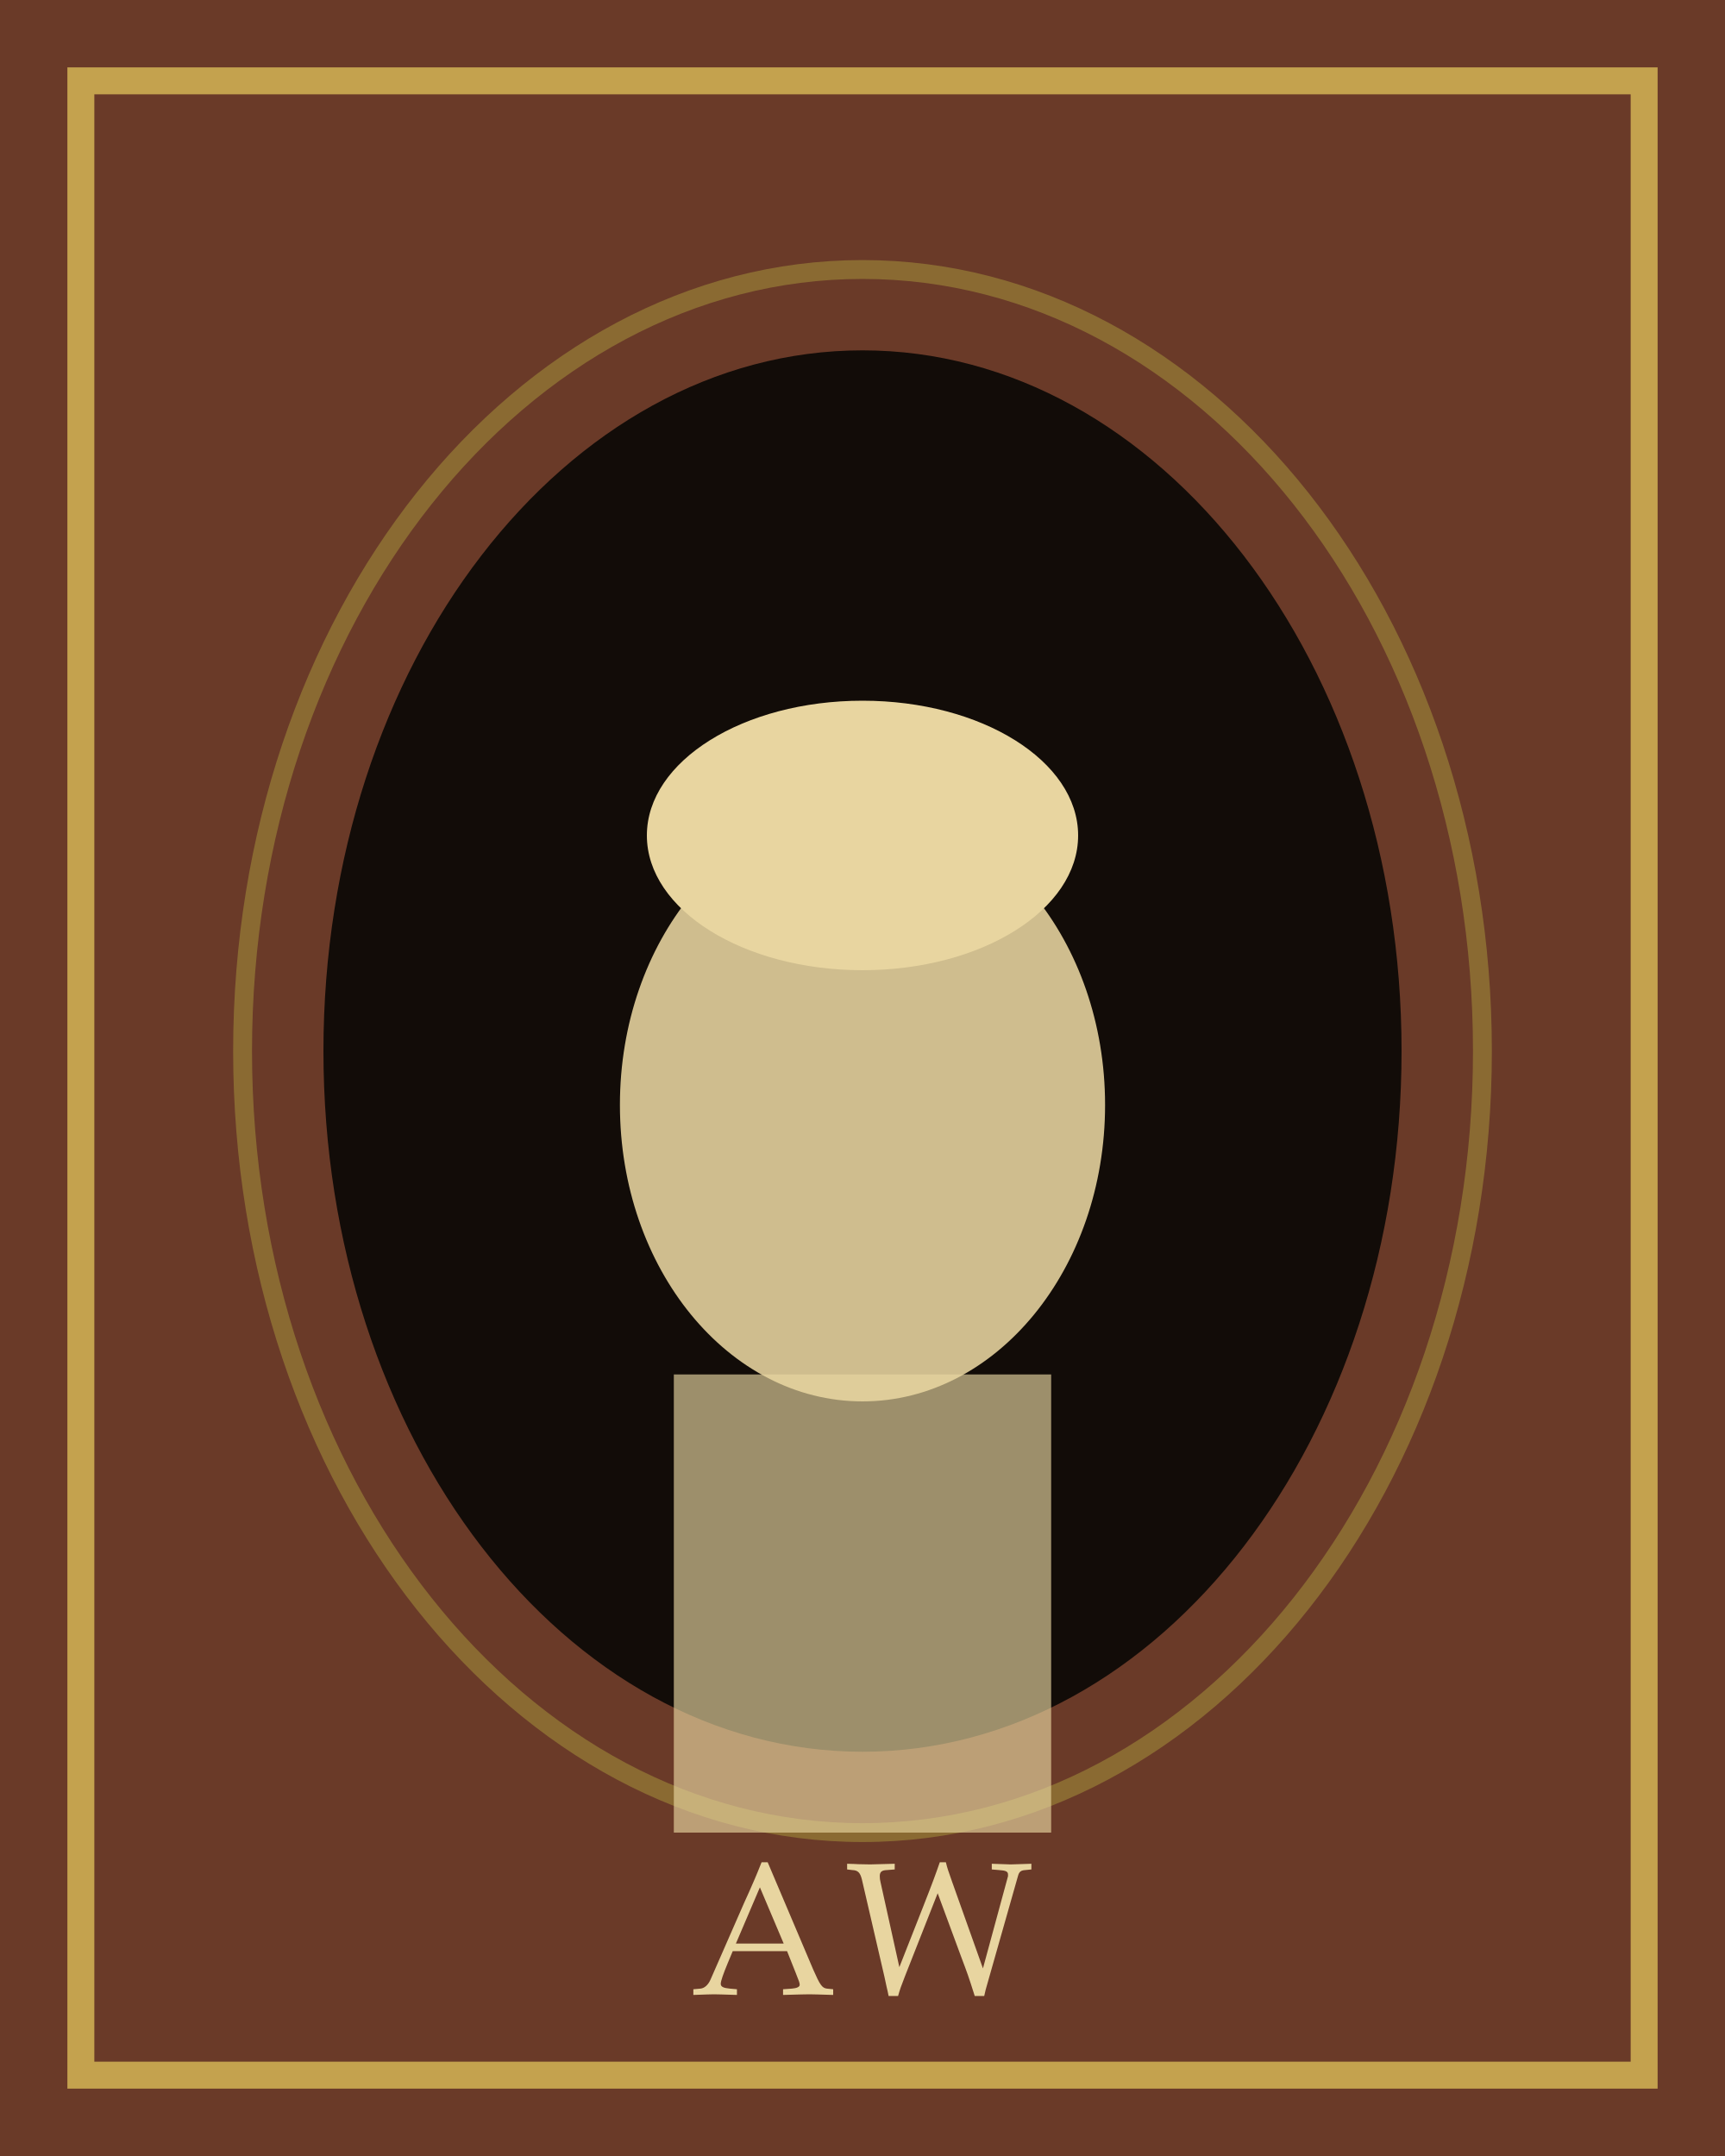
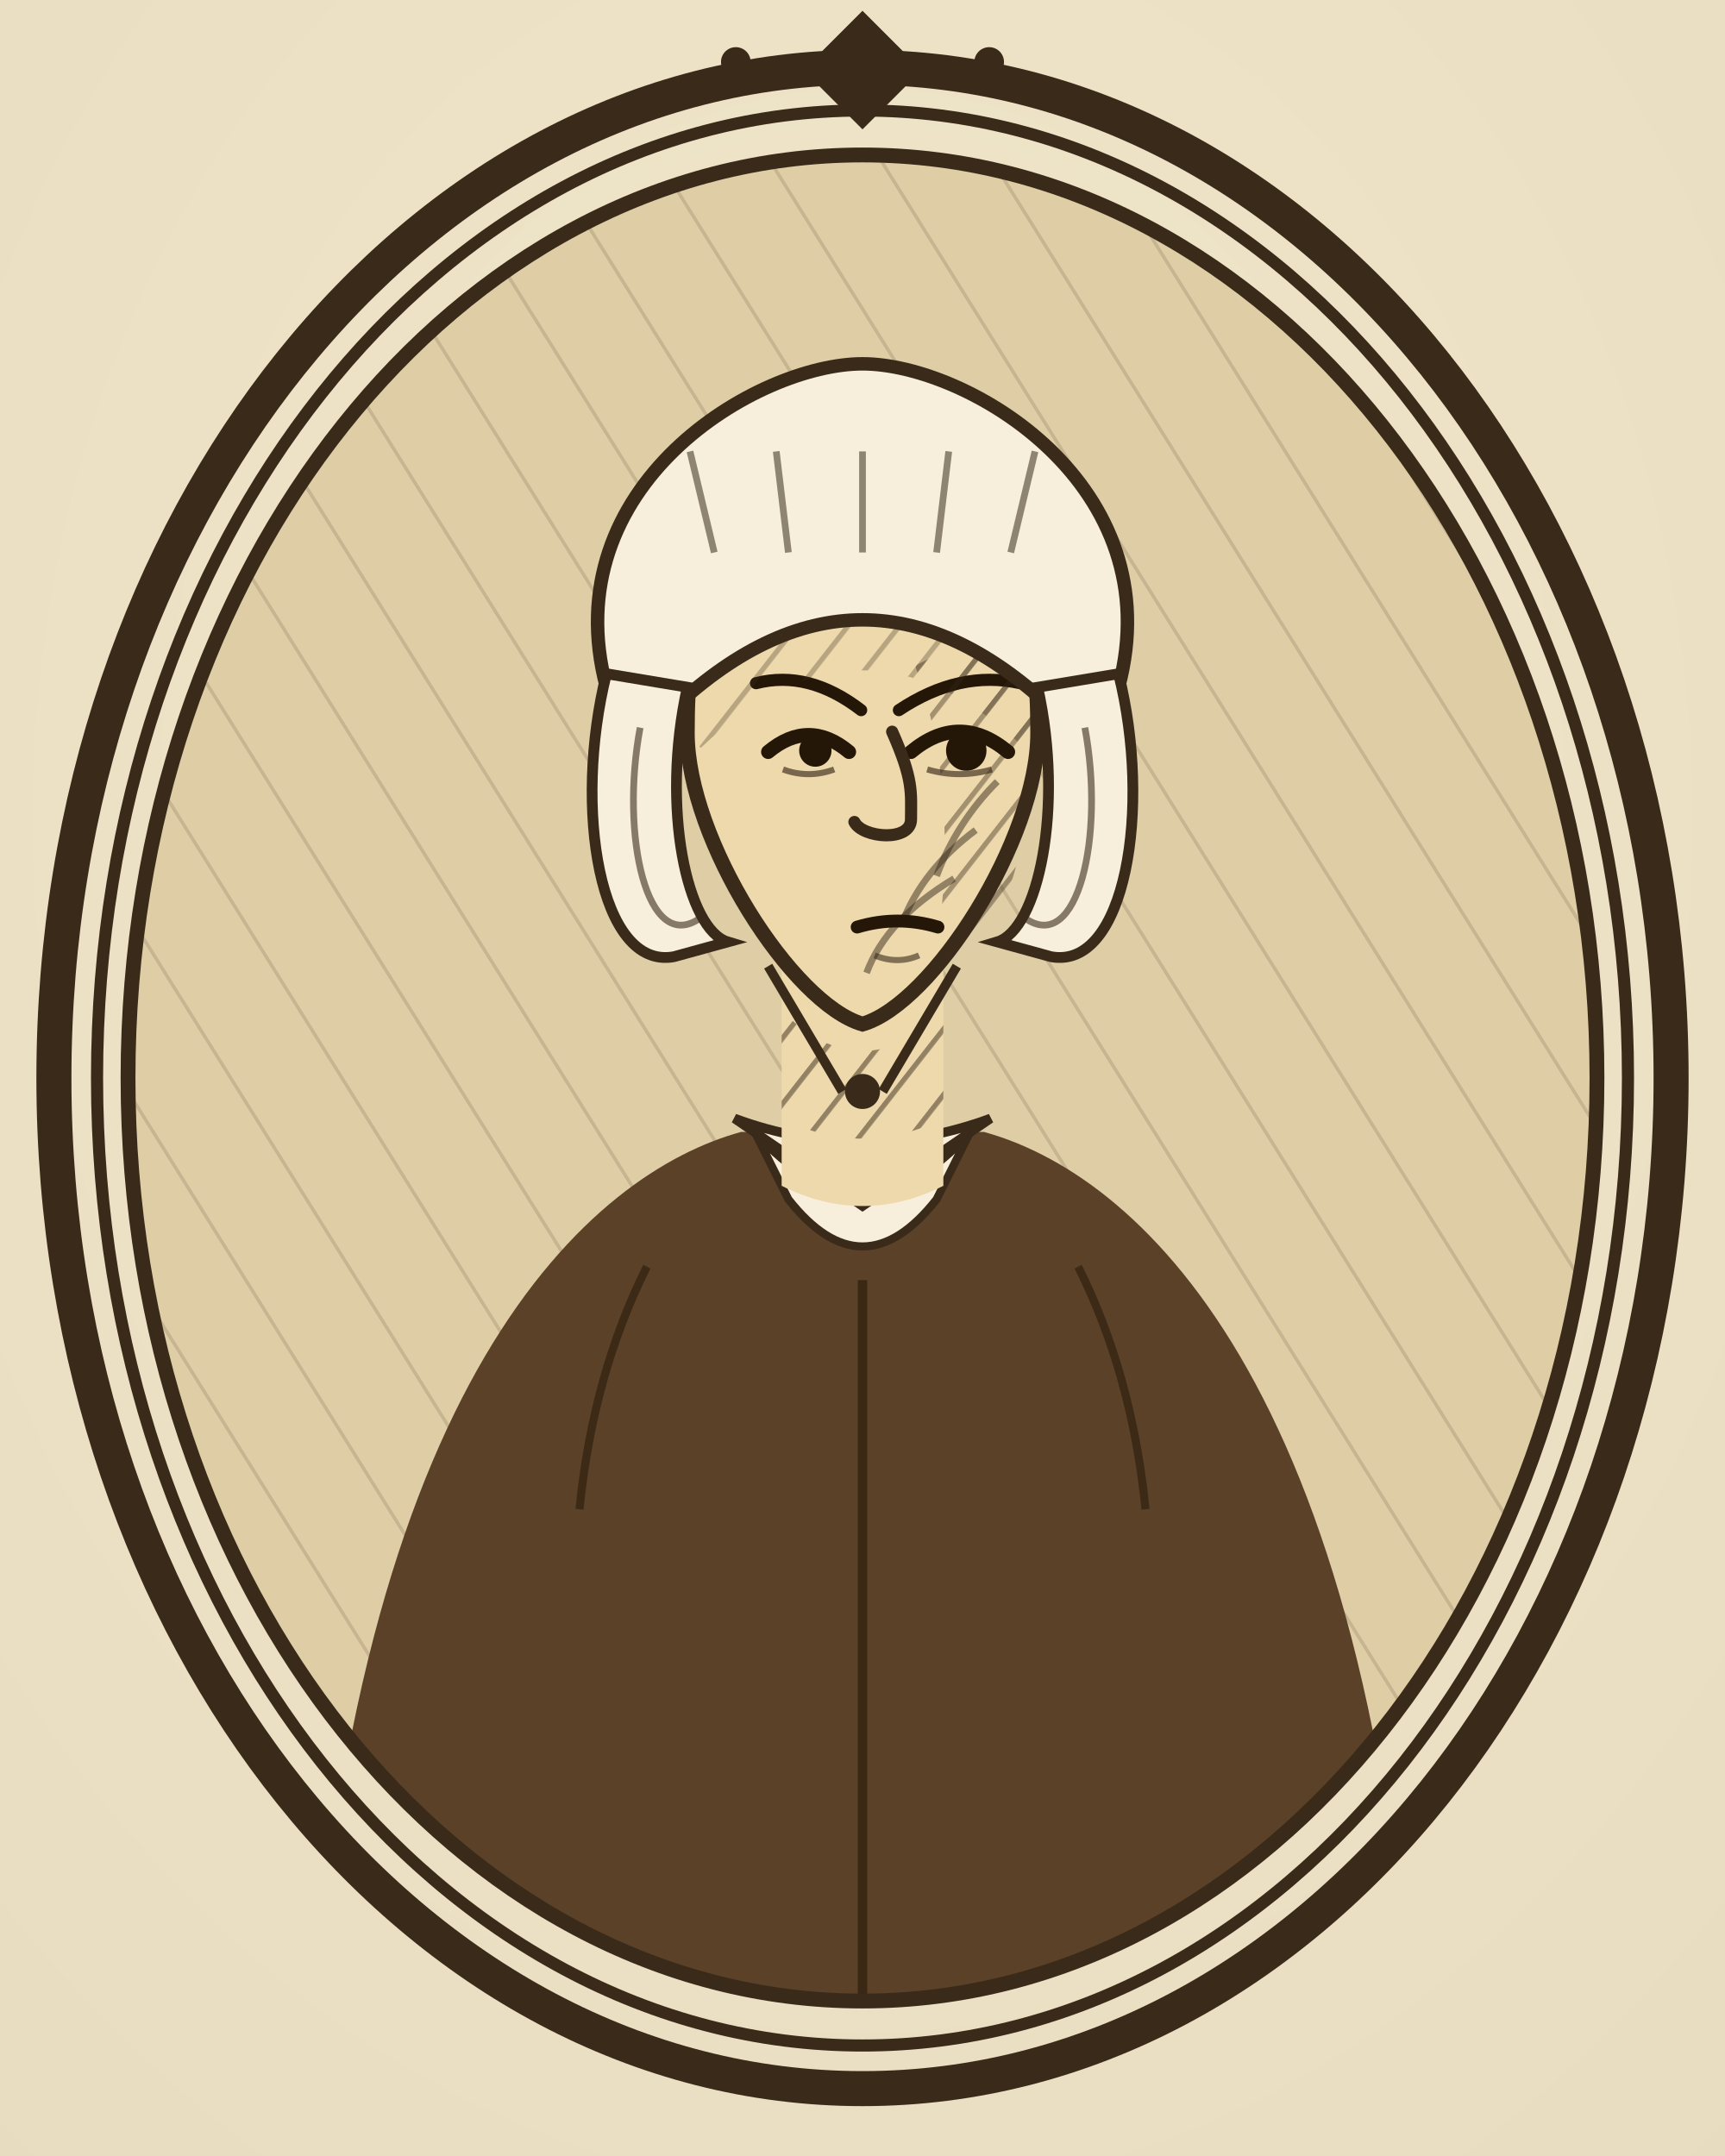
<svg xmlns="http://www.w3.org/2000/svg" viewBox="0 0 128 160">
-   <rect width="128" height="160" fill="#6a3a28" />
-   <rect x="6" y="6" width="116" height="148" fill="none" stroke="#c4a24e" stroke-width="2" />
-   <ellipse cx="64" cy="78" rx="46" ry="58" fill="none" stroke="#8a6a32" stroke-width="1.4" />
-   <ellipse cx="64" cy="78" rx="40" ry="52" fill="#120c08" />
-   <ellipse cx="64" cy="82" rx="18" ry="22" fill="#e8d5a0" opacity="0.88" />
-   <ellipse cx="64" cy="62" rx="16" ry="10" fill="#e8d5a0" />
-   <rect x="50" y="102" width="28" height="34" fill="#e8d5a0" opacity="0.65" />
-   <text x="64" y="148" text-anchor="middle" fill="#e8d5a0" font-family="Palatino, Georgia, serif" font-size="14" letter-spacing="2">AW</text>
+   <defs>
+     <radialGradient id="bgv" cx="50%" cy="38%" r="82%">
+       <stop offset="0%" stop-color="#f1e7cb" />
+       <stop offset="100%" stop-color="#e8dcc0" />
+     </radialGradient>
+     <pattern id="h1" width="4.6" height="4.6" patternUnits="userSpaceOnUse" patternTransform="rotate(38)">
+       <line x1="0" y1="0" x2="0" y2="4.6" stroke="#3a2a1a" stroke-width="0.75" />
+     </pattern>
+     <pattern id="h2" width="3" height="3" patternUnits="userSpaceOnUse" patternTransform="rotate(38)">
+       <line x1="0" y1="0" x2="0" y2="3" stroke="#3a2a1a" stroke-width="0.75" />
+     </pattern>
+     <pattern id="hx" width="3" height="3" patternUnits="userSpaceOnUse" patternTransform="rotate(38)">
+       <path d="M0 0V3M0 0H3" fill="none" stroke="#3a2a1a" stroke-width="0.65" />
+     </pattern>
+     <pattern id="w1" width="4" height="4" patternUnits="userSpaceOnUse" patternTransform="rotate(38)">
+       <line x1="0" y1="0" x2="0" y2="4" stroke="#e9dab6" stroke-width="0.7" />
+     </pattern>
+     <pattern id="fb" width="7" height="7" patternUnits="userSpaceOnUse" patternTransform="rotate(-32)">
+       <line x1="0" y1="0" x2="0" y2="7" stroke="#3a2a1a" stroke-width="0.5" />
+     </pattern>
+     <clipPath id="ov">
+       <ellipse cx="64" cy="80" rx="54.5" ry="68.5" />
+     </clipPath>
+   </defs>
+   <rect width="128" height="160" fill="url(#bgv)" />
+   <ellipse cx="64" cy="80" rx="60" ry="75" fill="none" stroke="#3a2a1a" stroke-width="2.6" />
+   <ellipse cx="64" cy="80" rx="56.8" ry="71.8" fill="none" stroke="#3a2a1a" stroke-width="0.9" />
+   <path d="M64 0.8 68.4 5.2 64 9.6 59.6 5.2Z" fill="#3a2a1a" />
+   <circle cx="54.6" cy="4.6" r="1.1" fill="#3a2a1a" />
+   <circle cx="73.4" cy="4.6" r="1.1" fill="#3a2a1a" />
+   <g clip-path="url(#ov)">
+     <rect x="2" y="2" width="124" height="156" fill="#dfcda6" />
+     <rect x="2" y="2" width="124" height="156" fill="url(#fb)" opacity="0.15" />
+     <path d="M23 154C26 102 44 87 55 84L73 84C84 87 102 102 105 154Z" fill="#5a4128" />
+     <path d="M56 84Q64 93 72 84L69.5 89Q64 96 58.5 89Z" fill="#f7efdb" stroke="#3a2a1a" stroke-width="0.6" />
+     <path d="M64 95L64 154" stroke="#241708" stroke-width="0.7" opacity="0.6" />
+     <path d="M48 94q-4 8 -5 18" fill="none" stroke="#241708" stroke-width="0.6" opacity="0.55" />
+     <path d="M80 94q4 8 5 18" fill="none" stroke="#241708" stroke-width="0.6" opacity="0.55" />
+     <path d="M54.5 83L64 89.5L73.5 83Q64 86.5 54.5 83Z" fill="#f7efdb" stroke="#3a2a1a" stroke-width="0.7" />
+     <path d="M58 67L58 88Q64 91 70 88L70 67Z" fill="#edd9ac" />
+     <path d="M58 75Q64 81 70 75L70 83Q64 86 58 83Z" fill="url(#h2)" opacity="0.5" />
+     <path d="M64 40C76 41 77 46.5 77 54.4C77 62.3 69.2 74.5 64 76C58.8 74.5 51 62.3 51 54.4C51 46.5 52 41 64 40Z" fill="#edd9ac" stroke="#3a2a1a" stroke-width="1.1" />
+     <path d="M76 45.4C77.5 51.9 77.5 58 75.5 63.8C74.5 68.8 70.2 73.5 68.9 74.2C70.5 65.9 70.8 57.3 67.9 49.4Z" fill="url(#h2)" opacity="0.42" />
+     <path d="M52.5 42.5Q64 39.5 75.5 42.5L74.5 46.5Q64 43.5 53.5 46.5Z" fill="url(#h1)" opacity="0.25" />
+     <path d="M74 58q-3 3 -4.5 7" fill="none" stroke="#3a2a1a" stroke-width="0.5" opacity="0.50" />
+     <path d="M72.4 61.6q-4 3 -5.5 7" fill="none" stroke="#3a2a1a" stroke-width="0.5" opacity="0.50" />
+     <path d="M70.8 65.2q-5 3 -6.5 7" fill="none" stroke="#3a2a1a" stroke-width="0.5" opacity="0.50" />
+     <path d="M57 55.8Q60 53.3 63 55.8" fill="none" stroke="#241708" stroke-width="1.05" stroke-linecap="round" />
+     <circle cx="60.5" cy="55.7" r="1.2" fill="#241708" />
+     <path d="M58.1 57.1Q60 57.8 61.9 57.1" fill="none" stroke="#3a2a1a" stroke-width="0.45" opacity="0.65" />
+     <path d="M56.1 50.7Q60 49.7 63.9 52.7" fill="none" stroke="#241708" stroke-width="0.9" stroke-linecap="round" />
+     <path d="M67.6 55.8Q71.2 52.8 74.8 55.8" fill="none" stroke="#241708" stroke-width="1.05" stroke-linecap="round" />
+     <circle cx="71.7" cy="55.7" r="1.5" fill="#241708" />
+     <path d="M68.8 57.1Q71.2 57.8 73.6 57.1" fill="none" stroke="#3a2a1a" stroke-width="0.45" opacity="0.65" />
+     <path d="M75.7 50.7Q71.2 49.7 66.7 52.7" fill="none" stroke="#241708" stroke-width="0.9" stroke-linecap="round" />
+     <path d="M66.2 54.3C67.8 57.9 67.6 58.8 67.6 60.8C67.6 62.5 64 62.2 63.4 61" fill="none" stroke="#3a2a1a" stroke-width="0.9" stroke-linecap="round" />
+     <path d="M63.6 68.8Q66.6 67.9 69.6 68.8" fill="none" stroke="#241708" stroke-width="0.95" stroke-linecap="round" />
+     <path d="M64.9 70.9Q66.6 71.6 68.2 70.9" fill="none" stroke="#3a2a1a" stroke-width="0.45" opacity="0.6" />
+     <path d="M45 51C41 36 56.2 27 64 27C71.8 27 87 36 83 51L78.5 53Q64 39 49.5 53Z" fill="#f7efdb" stroke="#3a2a1a" stroke-width="1" />
+     <path d="M49.5 53Q64 39 78.5 53L76 55.5Q64 44 52 55.5Z" fill="url(#h2)" opacity="0.3" />
+     <path d="M53 41l-1.8 -7.5" fill="none" stroke="#3a2a1a" stroke-width="0.5" opacity="0.55" />
+     <path d="M58.5 41l-0.9 -7.5" fill="none" stroke="#3a2a1a" stroke-width="0.5" opacity="0.55" />
+     <path d="M64 41l0 -7.5" fill="none" stroke="#3a2a1a" stroke-width="0.5" opacity="0.55" />
+     <path d="M69.5 41l0.9 -7.5" fill="none" stroke="#3a2a1a" stroke-width="0.5" opacity="0.55" />
+     <path d="M75 41l1.8 -7.5" fill="none" stroke="#3a2a1a" stroke-width="0.5" opacity="0.55" />
+     <path d="M45 50C42.5 60 44.5 72 50 71L54 69.9C51 69 49 60 51 51Z" fill="#f7efdb" stroke="#3a2a1a" stroke-width="0.8" />
+     <path d="M47.5 54C46 62 48 71 52 68.1" fill="none" stroke="#3a2a1a" stroke-width="0.5" opacity="0.6" />
+     <path d="M83 50C85.5 60 83.5 72 78 71L74 69.9C77 69 79 60 77 51Z" fill="#f7efdb" stroke="#3a2a1a" stroke-width="0.8" />
+     <path d="M80.5 54C82 62 80 71 76 68.1" fill="none" stroke="#3a2a1a" stroke-width="0.5" opacity="0.6" />
+     <path d="M57 71.7L62.5 81M71 71.7L65.5 81" stroke="#3a2a1a" stroke-width="0.7" fill="none" />
+     <circle cx="64" cy="81" r="1.3" fill="#3a2a1a" />
+   </g>
+   <ellipse cx="64" cy="80" rx="54.5" ry="68.5" fill="none" stroke="#3a2a1a" stroke-width="1.1" />
</svg>
